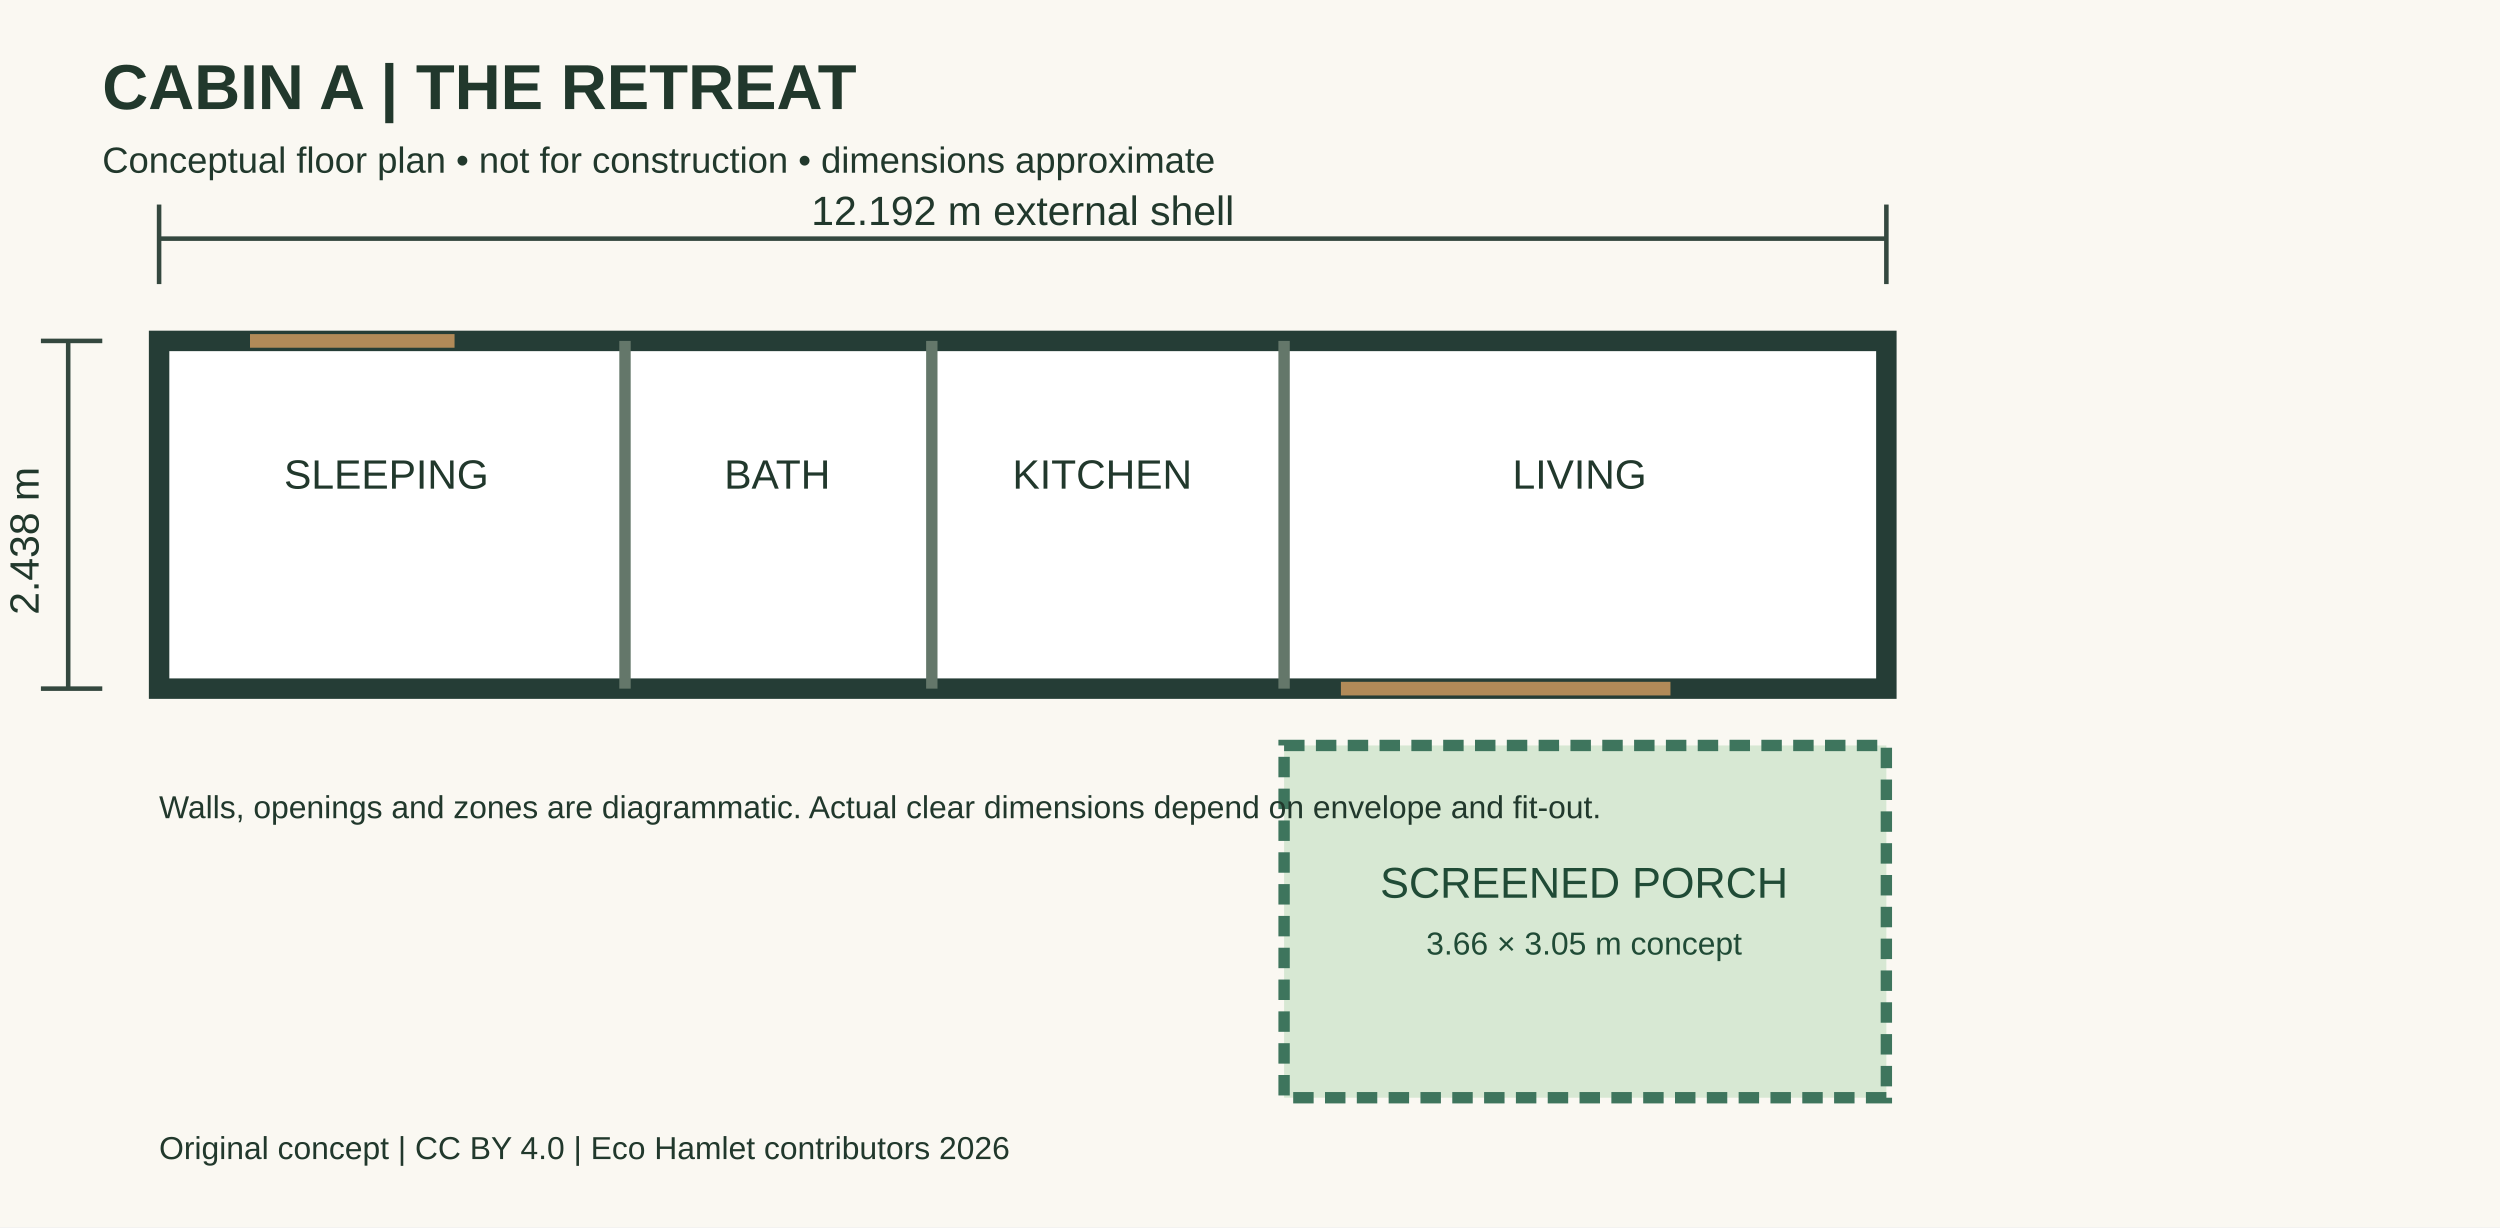
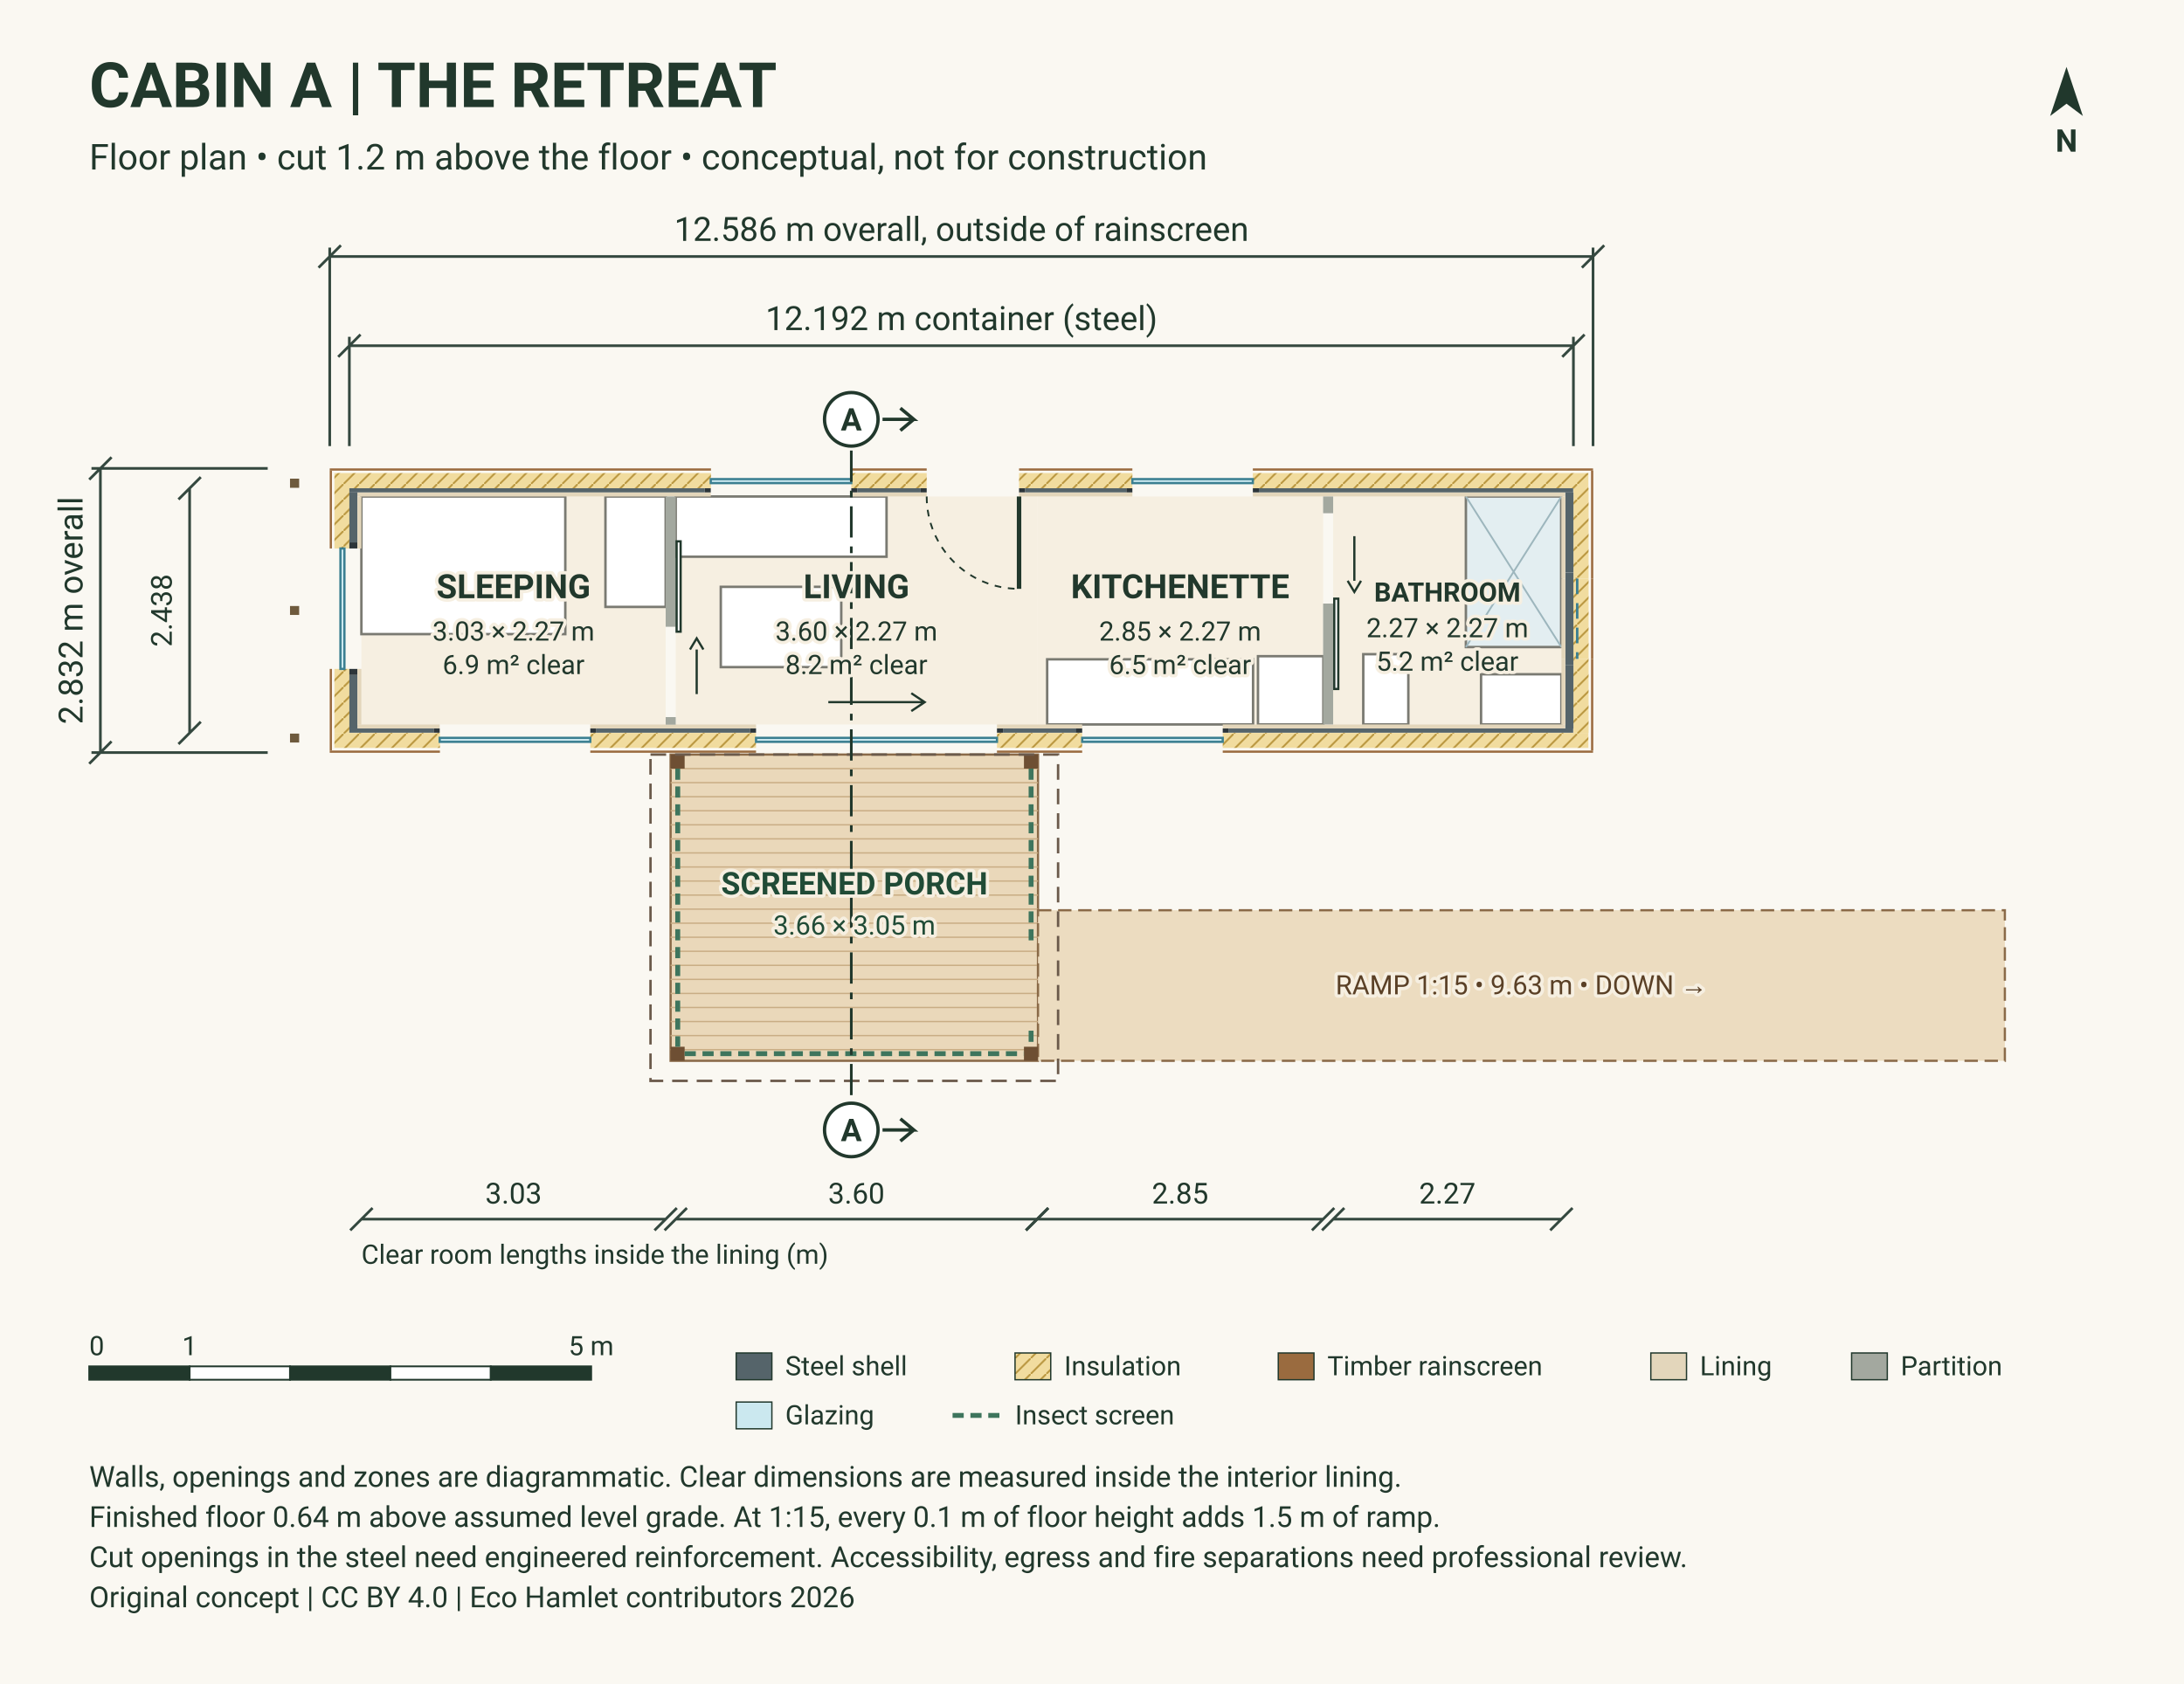
- <svg xmlns="http://www.w3.org/2000/svg" viewBox="0 0 1100 540" role="img" aria-labelledby="t d">
-   <rect width="1100" height="540" fill="#faf8f2" />
-   <g font-family="Arial,sans-serif" fill="#21382c">
-     <text x="45" y="48" font-size="28" font-weight="bold">CABIN A | THE RETREAT</text>
-     <text x="45" y="76" font-size="16">Conceptual floor plan • not for construction • dimensions approximate</text>
-   </g>
-   <g stroke="#253d36" stroke-width="9" fill="#fff">
-     <rect x="70" y="150" width="760" height="153" />
-   </g>
-   <g stroke="#64776a" stroke-width="5">
-     <path d="M275 150V303 M410 150V303 M565 150V303" />
-   </g>
-   <g font-family="Arial,sans-serif" text-anchor="middle" fill="#21382c" font-size="18">
-     <text x="170" y="215">SLEEPING</text>
-     <text x="342" y="215">BATH</text>
-     <text x="485" y="215">KITCHEN</text>
-     <text x="695" y="215">LIVING</text>
-   </g>
-   <g stroke="#b18a58" stroke-width="6">
-     <path d="M110 150h90 M590 303h145" />
-   </g>
-   <rect x="565" y="328" width="265" height="155" fill="#d7e8d3" stroke="#3e755d" stroke-width="5" stroke-dasharray="9 5" />
-   <text x="697" y="395" text-anchor="middle" font-family="Arial" font-size="19" fill="#204b36">SCREENED PORCH</text>
-   <text x="697" y="420" text-anchor="middle" font-family="Arial" font-size="14" fill="#204b36">3.66 × 3.05 m concept</text>
-   <g stroke="#34483f" stroke-width="2" fill="none">
-     <path d="M70 125V105H830V125 M70 105v-15 M830 105v-15 M45 150H30V303H45 M30 150H18 M30 303H18" />
-   </g>
-   <g font-family="Arial" fill="#21382c" font-size="18">
-     <text x="450" y="99" text-anchor="middle">12.192 m external shell</text>
-     <text x="17" y="238" transform="rotate(-90 17 238)" text-anchor="middle">2.438 m</text>
-     <text x="70" y="360" font-size="14">Walls, openings and zones are diagrammatic. Actual clear dimensions depend on envelope and fit-out.</text>
-     <text x="70" y="510" font-size="14">Original concept | CC BY 4.0 | Eco Hamlet contributors 2026</text>
+ <svg xmlns="http://www.w3.org/2000/svg" viewBox="0 0 979 755" width="979" height="755" role="img" aria-labelledby="cabin-a-plan-t cabin-a-plan-d" font-family="system-ui, -apple-system, Segoe UI, Roboto, Arial, sans-serif">
+   <defs>
+     <pattern id="ins" width="7" height="7" patternUnits="userSpaceOnUse">
+       <rect width="7" height="7" fill="#f1dc9f" />
+       <path d="M0 7L7 0" stroke="#b9963f" stroke-width="0.8" />
+     </pattern>
+     <pattern id="boards" width="6.8" height="10" patternUnits="userSpaceOnUse">
+       <rect width="6.8" height="10" fill="#c49a6a" />
+       <path d="M0.5 0V10" stroke="#8f6a43" stroke-width="1" />
+     </pattern>
+   </defs>
+   <rect width="979" height="755" fill="#faf8f2" />
+   <g fill="#21382c">
+     <text x="40" y="48" font-size="28" font-weight="700">CABIN A | THE RETREAT</text>
+     <text x="40" y="76" font-size="16">Floor plan • cut 1.2 m above the floor • conceptual, not for construction</text>
+   </g>
+   <g>
+     <rect x="162" y="222.6" width="136.4" height="102.2" fill="#f6efe1" stroke="none" />
+     <rect x="302.9" y="222.6" width="162" height="102.2" fill="#f6efe1" stroke="none" />
+     <rect x="464.9" y="222.6" width="128.2" height="102.2" fill="#f6efe1" stroke="none" />
+     <rect x="597.6" y="222.6" width="102.2" height="102.2" fill="#f6efe1" stroke="none" />
+     <rect x="300.6" y="338.3" width="164.7" height="137.3" fill="#ead8ba" stroke="#8a6a48" stroke-width="1" />
+     <path d="M300.6 344.6H465.3M300.6 350.9H465.3M300.6 357.2H465.3M300.6 363.5H465.3M300.6 369.8H465.3M300.6 376.1H465.3M300.6 382.4H465.3M300.6 388.7H465.3M300.6 395H465.3M300.6 401.3H465.3M300.6 407.6H465.3M300.6 413.9H465.3M300.6 420.2H465.3M300.6 426.5H465.3M300.6 432.8H465.3M300.6 439.1H465.3M300.6 445.4H465.3M300.6 451.7H465.3M300.6 458H465.3M300.6 464.3H465.3M300.6 470.6H465.3" stroke="#c9ad85" stroke-width="0.6" />
+     <rect x="465.3" y="408.1" width="433.4" height="67.5" fill="#ecdcc0" stroke="#8a6a48" stroke-width="1" stroke-dasharray="6 3" />
+     <rect x="162" y="222.6" width="91.4" height="61.7" fill="#ffffff" stroke="#7a7a72" stroke-width="1.1" />
+     <rect x="271.4" y="222.6" width="27" height="49.5" fill="#ffffff" stroke="#7a7a72" stroke-width="1.1" />
+     <rect x="302.9" y="222.6" width="94.5" height="27" fill="#ffffff" stroke="#7a7a72" stroke-width="1.1" />
+     <rect x="323.1" y="263.1" width="54" height="36" fill="#ffffff" stroke="#7a7a72" stroke-width="1.1" />
+     <rect x="469.4" y="295.6" width="92.3" height="29.2" fill="#ffffff" stroke="#7a7a72" stroke-width="1.1" />
+     <rect x="563.9" y="294.2" width="29.3" height="30.6" fill="#ffffff" stroke="#7a7a72" stroke-width="1.1" />
+     <rect x="657.1" y="222.6" width="42.7" height="67.5" fill="#e3eef1" stroke="#7a7a72" stroke-width="1.1" />
+     <path d="M657.1 222.6L699.9 290.1M699.9 222.6L657.1 290.1" stroke="#9db6bd" stroke-width="0.8" />
+     <rect x="611.1" y="293.3" width="20.2" height="31.5" fill="#ffffff" stroke="#7a7a72" stroke-width="1.1" />
+     <rect x="663.9" y="302.3" width="36" height="22.5" fill="#ffffff" stroke="#7a7a72" stroke-width="1.1" />
+   </g>
+   <g class="cut">
+     <rect x="149.9" y="212.1" width="168.8" height="6.8" fill="url(#ins)" />
+     <rect x="381.6" y="212.1" width="33.8" height="6.8" fill="url(#ins)" />
+     <rect x="456.8" y="212.1" width="50.8" height="6.8" fill="url(#ins)" />
+     <rect x="561.6" y="212.1" width="150.4" height="6.8" fill="url(#ins)" />
+     <rect x="149.9" y="328.6" width="47.3" height="6.7" fill="url(#ins)" />
+     <rect x="264.6" y="328.6" width="74.3" height="6.7" fill="url(#ins)" />
+     <rect x="446.9" y="328.6" width="38.2" height="6.7" fill="url(#ins)" />
+     <rect x="548.1" y="328.6" width="163.9" height="6.7" fill="url(#ins)" />
+     <rect x="149.9" y="218.9" width="6.8" height="27" fill="url(#ins)" />
+     <rect x="149.9" y="299.9" width="6.8" height="28.7" fill="url(#ins)" />
+     <rect x="705.3" y="218.9" width="6.8" height="40.5" fill="url(#ins)" />
+     <rect x="705.3" y="259.4" width="6.8" height="36" fill="url(#ins)" />
+     <rect x="705.3" y="295.4" width="6.8" height="33.2" fill="url(#ins)" />
+     <rect x="147.8" y="210" width="170.9" height="1" fill="#9a6b3f" />
+     <rect x="381.6" y="210" width="33.8" height="1" fill="#9a6b3f" />
+     <rect x="456.8" y="210" width="50.8" height="1" fill="#9a6b3f" />
+     <rect x="561.6" y="210" width="152.5" height="1" fill="#9a6b3f" />
+     <rect x="147.8" y="336.5" width="49.4" height="1" fill="#9a6b3f" />
+     <rect x="264.6" y="336.5" width="74.3" height="1" fill="#9a6b3f" />
+     <rect x="446.9" y="336.5" width="38.2" height="1" fill="#9a6b3f" />
+     <rect x="548.1" y="336.5" width="166" height="1" fill="#9a6b3f" />
+     <rect x="147.8" y="211" width="1" height="34.9" fill="#9a6b3f" />
+     <rect x="147.8" y="299.9" width="1" height="36.6" fill="#9a6b3f" />
+     <rect x="713.2" y="211" width="1" height="48.4" fill="#9a6b3f" />
+     <rect x="713.2" y="259.4" width="1" height="36" fill="#9a6b3f" />
+     <rect x="713.2" y="295.4" width="1" height="41.1" fill="#9a6b3f" />
+     <rect x="156.6" y="218.9" width="159.3" height="1.9" fill="#55646a" />
+     <rect x="384.3" y="218.9" width="28.4" height="1.9" fill="#55646a" />
+     <rect x="459.5" y="218.9" width="45.4" height="1.9" fill="#55646a" />
+     <rect x="564.3" y="218.9" width="140.9" height="1.9" fill="#55646a" />
+     <rect x="315.9" y="218.9" width="2.7" height="1.9" fill="#2c3539" />
+     <rect x="381.6" y="218.9" width="2.7" height="1.9" fill="#2c3539" />
+     <rect x="412.7" y="218.9" width="2.7" height="1.9" fill="#2c3539" />
+     <rect x="456.8" y="218.9" width="2.7" height="1.9" fill="#2c3539" />
+     <rect x="504.9" y="218.9" width="2.7" height="1.9" fill="#2c3539" />
+     <rect x="561.6" y="218.9" width="2.7" height="1.9" fill="#2c3539" />
+     <rect x="160.2" y="220.8" width="158.4" height="1.8" fill="#e3d6bb" />
+     <rect x="381.6" y="220.8" width="33.8" height="1.8" fill="#e3d6bb" />
+     <rect x="456.8" y="220.8" width="50.8" height="1.8" fill="#e3d6bb" />
+     <rect x="561.6" y="220.8" width="140" height="1.8" fill="#e3d6bb" />
+     <rect x="156.6" y="326.6" width="37.8" height="1.9" fill="#55646a" />
+     <rect x="267.3" y="326.6" width="68.9" height="1.9" fill="#55646a" />
+     <rect x="449.6" y="326.6" width="32.9" height="1.9" fill="#55646a" />
+     <rect x="550.8" y="326.6" width="154.4" height="1.9" fill="#55646a" />
+     <rect x="194.4" y="326.6" width="2.7" height="1.9" fill="#2c3539" />
+     <rect x="264.6" y="326.6" width="2.7" height="1.9" fill="#2c3539" />
+     <rect x="336.2" y="326.6" width="2.7" height="1.9" fill="#2c3539" />
+     <rect x="446.9" y="326.6" width="2.7" height="1.9" fill="#2c3539" />
+     <rect x="482.4" y="326.6" width="2.7" height="1.9" fill="#2c3539" />
+     <rect x="548.1" y="326.6" width="2.7" height="1.9" fill="#2c3539" />
+     <rect x="160.2" y="324.8" width="36.9" height="1.8" fill="#e3d6bb" />
+     <rect x="264.6" y="324.8" width="74.3" height="1.8" fill="#e3d6bb" />
+     <rect x="446.9" y="324.8" width="38.2" height="1.8" fill="#e3d6bb" />
+     <rect x="548.1" y="324.8" width="153.5" height="1.8" fill="#e3d6bb" />
+     <rect x="156.6" y="220.8" width="3.6" height="22.4" fill="#55646a" />
+     <rect x="156.6" y="302.6" width="3.6" height="24.1" fill="#55646a" />
+     <rect x="156.6" y="243.2" width="3.6" height="2.7" fill="#2c3539" />
+     <rect x="156.6" y="299.9" width="3.6" height="2.7" fill="#2c3539" />
+     <rect x="160.2" y="222.6" width="1.8" height="23.3" fill="#e3d6bb" />
+     <rect x="160.2" y="299.9" width="1.8" height="25" fill="#e3d6bb" />
+     <rect x="701.7" y="220.8" width="3.6" height="35.9" fill="#55646a" />
+     <rect x="701.7" y="256.7" width="3.6" height="41.4" fill="#55646a" />
+     <rect x="701.7" y="298.1" width="3.6" height="28.6" fill="#55646a" />
+     <rect x="699.9" y="222.6" width="1.8" height="36.8" fill="#e3d6bb" />
+     <rect x="699.9" y="259.4" width="1.8" height="36" fill="#e3d6bb" />
+     <rect x="699.9" y="295.4" width="1.8" height="29.5" fill="#e3d6bb" />
+     <rect x="152.6" y="245.9" width="1.8" height="54" fill="#cbe8ef" stroke="#3b7f91" stroke-width="1" />
+     <rect x="197.1" y="330.8" width="67.5" height="1.8" fill="#cbe8ef" stroke="#3b7f91" stroke-width="1" />
+     <rect x="318.6" y="214.8" width="63" height="1.8" fill="#cbe8ef" stroke="#3b7f91" stroke-width="1" />
+     <rect x="338.9" y="330.8" width="108" height="1.8" fill="#cbe8ef" stroke="#3b7f91" stroke-width="1" />
+     <rect x="485.1" y="330.8" width="63" height="1.8" fill="#cbe8ef" stroke="#3b7f91" stroke-width="1" />
+     <rect x="507.6" y="214.8" width="54" height="1.8" fill="#cbe8ef" stroke="#3b7f91" stroke-width="1" />
+     <rect x="298.4" y="222.6" width="4.5" height="58.4" fill="#a3a89f" />
+     <rect x="298.4" y="321.5" width="4.5" height="3.4" fill="#a3a89f" />
+     <rect x="593.1" y="222.6" width="4.5" height="7.5" fill="#a3a89f" />
+     <rect x="593.1" y="270.6" width="4.5" height="54.2" fill="#a3a89f" />
+     <rect x="300.6" y="338.3" width="6.3" height="6.3" fill="#6e4f33" />
+     <rect x="459" y="338.3" width="6.3" height="6.3" fill="#6e4f33" />
+     <rect x="300.6" y="469.3" width="6.3" height="6.3" fill="#6e4f33" />
+     <rect x="459" y="469.3" width="6.3" height="6.3" fill="#6e4f33" />
+     <path d="M306.9 472.4H459" stroke="#3e755d" stroke-width="2.2" stroke-dasharray="5 3" />
+     <path d="M303.8 344.6V469.3" stroke="#3e755d" stroke-width="2.2" stroke-dasharray="5 3" />
+     <path d="M462.2 344.6V421.6" stroke="#3e755d" stroke-width="2.2" stroke-dasharray="5 3" />
+     <path d="M462.2 462.1V469.3" stroke="#3e755d" stroke-width="2.2" stroke-dasharray="5 3" />
+     <rect x="130" y="214.6" width="4.1" height="4.1" fill="#6e5a3d" />
+     <rect x="130" y="271.7" width="4.1" height="4" fill="#6e5a3d" />
+     <rect x="130" y="328.9" width="4.1" height="4" fill="#6e5a3d" />
+   </g>
+   <g fill="none" stroke="#6b5a4b" stroke-width="1.1" stroke-dasharray="7 4">
+     <rect x="291.6" y="338.3" width="182.7" height="146.3" />
+     <path d="M707 259.4V295.4" stroke="#3b7f91" />
+   </g>
+   <g fill="none" stroke="#21382c" stroke-width="1.3">
+     <path d="M456.8 222.6V264" stroke-width="2" />
+     <path d="M415.4 222.6A41.4 41.4 0 0 0 456.8 264" stroke-width="0.8" stroke-dasharray="3 3" />
+     <path d="M371.3 314.8H414.5m-6 -4l6 4l-6 4" stroke-width="1" />
+     <rect x="303.3" y="242.7" width="1.8" height="40.5" fill="#fff" stroke="#21382c" stroke-width="1" />
+     <path d="M312.3 291.2V311.2m-3 -20l3 -5l3 5" stroke-width="1" />
+     <rect x="598.1" y="268.4" width="1.8" height="40.5" fill="#fff" stroke="#21382c" stroke-width="1" />
+     <path d="M607.1 240.4V260.4m-3 0l3 5l3 -5" stroke-width="1" />
+   </g>
+   <g class="section-mark" data-x-m="5" stroke="#21382c" fill="#21382c">
+     <path d="M381.6 202V492.6" stroke-width="1.2" stroke-dasharray="14 4 3 4" fill="none" />
+     <circle cx="381.6" cy="188" r="12" fill="#fff" stroke-width="1.5" />
+     <text x="381.6" y="193" font-size="14" font-weight="700" text-anchor="middle" stroke="none">A</text>
+     <path d="M395.6 188h14l-6 -5m6 5l-6 5" fill="none" stroke-width="1.5" />
+     <circle cx="381.6" cy="506.6" r="12" fill="#fff" stroke-width="1.5" />
+     <text x="381.6" y="511.6" font-size="14" font-weight="700" text-anchor="middle" stroke="none">A</text>
+     <path d="M395.6 506.6h14l-6 -5m6 5l-6 5" fill="none" stroke-width="1.5" />
+   </g>
+   <g fill="#21382c" text-anchor="middle" stroke="#f6efe1" stroke-width="3" paint-order="stroke" stroke-linejoin="round">
+     <text x="230.2" y="268.2" font-size="15" font-weight="700">SLEEPING</text>
+     <text x="230.2" y="287.2" font-size="12">3.03 × 2.27 m</text>
+     <text x="230.2" y="302.2" font-size="12">6.9 m² clear</text>
+     <text x="383.9" y="268.2" font-size="15" font-weight="700">LIVING</text>
+     <text x="383.9" y="287.2" font-size="12">3.60 × 2.27 m</text>
+     <text x="383.9" y="302.2" font-size="12">8.2 m² clear</text>
+     <text x="529" y="268.2" font-size="15" font-weight="700">KITCHENETTE</text>
+     <text x="529" y="287.2" font-size="12">2.85 × 2.27 m</text>
+     <text x="529" y="302.2" font-size="12">6.5 m² clear</text>
+     <text x="648.8" y="269.7" font-size="12" font-weight="700">BATHROOM</text>
+     <text x="648.8" y="285.7" font-size="12">2.27 × 2.27 m</text>
+     <text x="648.8" y="300.7" font-size="12">5.2 m² clear</text>
+     <text x="383" y="401" font-size="14" font-weight="700" fill="#204b36">SCREENED PORCH</text>
+     <text x="383" y="419" font-size="12" fill="#204b36">3.66 × 3.05 m</text>
+     <text x="682" y="445.8" font-size="12" fill="#5a4026">RAMP 1:15 • 9.63 m • DOWN →</text>
+   </g>
+   <g fill="#21382c">
+     <g class="dim" data-length-m="12.586" data-role="overall-length">
+       <path d="M147.8 115L714.1 115M142.8 120L152.8 110M709.1 120L719.1 110M147.8 111V200M714.1 111V200" stroke="#34483f" stroke-width="1.2" fill="none" />
+       <text x="431" y="108" text-anchor="middle" font-size="15">12.586 m overall, outside of rainscreen</text>
+     </g>
+     <g class="dim" data-length-m="12.192" data-role="module-length">
+       <path d="M156.6 155L705.3 155M151.6 160L161.6 150M700.3 160L710.3 150M156.6 151V200M705.3 151V200" stroke="#34483f" stroke-width="1.2" fill="none" />
+       <text x="431" y="148" text-anchor="middle" font-size="15">12.192 m container (steel)</text>
+     </g>
+     <g class="dim" data-length-m="2.832" data-role="overall-width">
+       <path d="M45 210L45 337.4M40 215L50 205M40 342.4L50 332.4M41 210H120M41 337.4H120" stroke="#34483f" stroke-width="1.2" fill="none" />
+       <text x="37" y="273.7" text-anchor="middle" font-size="15" transform="rotate(-90 37 273.7)">2.832 m overall</text>
+     </g>
+     <g class="dim" data-length-m="2.438" data-role="bay-width-main">
+       <path d="M85 218.9L85 328.6M80 223.9L90 213.9M80 333.6L90 323.6" stroke="#34483f" stroke-width="1.2" fill="none" />
+       <text x="77" y="273.7" text-anchor="middle" font-size="13" transform="rotate(-90 77 273.7)">2.438</text>
+     </g>
+     <g class="dim" data-length-m="3.030" data-role="room-sleeping">
+       <path d="M162 546.6L298.4 546.6M157 551.6L167 541.6M293.4 551.6L303.4 541.6" stroke="#34483f" stroke-width="1.2" fill="none" />
+       <text x="230.2" y="539.6" text-anchor="middle" font-size="13">3.03</text>
+     </g>
+     <g class="dim" data-length-m="3.600" data-role="room-living">
+       <path d="M302.9 546.6L464.9 546.6M297.9 551.6L307.9 541.6M459.9 551.6L469.9 541.6" stroke="#34483f" stroke-width="1.2" fill="none" />
+       <text x="383.9" y="539.6" text-anchor="middle" font-size="13">3.60</text>
+     </g>
+     <g class="dim" data-length-m="2.850" data-role="room-kitchen">
+       <path d="M464.9 546.6L593.1 546.6M459.9 551.6L469.9 541.6M588.1 551.6L598.1 541.6" stroke="#34483f" stroke-width="1.2" fill="none" />
+       <text x="529" y="539.6" text-anchor="middle" font-size="13">2.85</text>
+     </g>
+     <g class="dim" data-length-m="2.272" data-role="room-bath">
+       <path d="M597.6 546.6L699.9 546.6M592.6 551.6L602.6 541.6M694.9 551.6L704.9 541.6" stroke="#34483f" stroke-width="1.2" fill="none" />
+       <text x="648.8" y="539.6" text-anchor="middle" font-size="13">2.27</text>
+     </g>
+     <text x="162" y="566.6" font-size="12">Clear room lengths inside the lining (m)</text>
+   </g>
+   <g aria-hidden="true">
+     <path d="M919 52l7.333 -22l7.333 22l-7.333 -5.5z" fill="#21382c" />
+     <text x="926.333" y="68" text-anchor="middle" font-size="14" font-weight="700" fill="#21382c">N</text>
+   </g>
+   <g class="scale-bar" data-px-per-m="45" font-size="12" fill="#21382c">
+     <rect x="40" y="612.59" width="45" height="6" fill="#21382c" stroke="#21382c" stroke-width="0.8" />
+     <rect x="85" y="612.59" width="45" height="6" fill="#fff" stroke="#21382c" stroke-width="0.8" />
+     <rect x="130" y="612.59" width="45" height="6" fill="#21382c" stroke="#21382c" stroke-width="0.8" />
+     <rect x="175" y="612.59" width="45" height="6" fill="#fff" stroke="#21382c" stroke-width="0.8" />
+     <rect x="220" y="612.59" width="45" height="6" fill="#21382c" stroke="#21382c" stroke-width="0.8" />
+     <text x="40" y="607.59">0</text>
+     <text x="85" y="607.59" text-anchor="middle">1</text>
+     <text x="265" y="607.59" text-anchor="middle">5 m</text>
+   </g>
+   <g font-size="12" fill="#21382c">
+     <rect x="330" y="606.59" width="16" height="12" fill="#55646a" stroke="#21382c" stroke-width="0.6" />
+     <text x="352" y="616.59">Steel shell</text>
+     <rect x="455" y="606.59" width="16" height="12" fill="url(#ins)" stroke="#21382c" stroke-width="0.6" />
+     <text x="477" y="616.59">Insulation</text>
+     <rect x="573" y="606.59" width="16" height="12" fill="#9a6b3f" stroke="#21382c" stroke-width="0.6" />
+     <text x="595" y="616.59">Timber rainscreen</text>
+     <rect x="740" y="606.59" width="16" height="12" fill="#e3d6bb" stroke="#21382c" stroke-width="0.6" />
+     <text x="762" y="616.59">Lining</text>
+     <rect x="830" y="606.59" width="16" height="12" fill="#a3a89f" stroke="#21382c" stroke-width="0.6" />
+     <text x="852" y="616.59">Partition</text>
+     <rect x="330" y="628.59" width="16" height="12" fill="#cbe8ef" stroke="#21382c" stroke-width="0.6" />
+     <text x="352" y="638.59">Glazing</text>
+     <path d="M427 634.59h22" stroke="#3e755d" stroke-width="2.2" stroke-dasharray="5 3" />
+     <text x="455" y="638.59">Insect screen</text>
+     <text x="40" y="666.6" font-size="13">Walls, openings and zones are diagrammatic. Clear dimensions are measured inside the interior lining.</text>
+     <text x="40" y="684.6" font-size="13">Finished floor 0.64 m above assumed level grade. At 1:15, every 0.1 m of floor height adds 1.5 m of ramp.</text>
+     <text x="40" y="702.6" font-size="13">Cut openings in the steel need engineered reinforcement. Accessibility, egress and fire separations need professional review.</text>
+     <text x="40" y="720.6" font-size="13">Original concept | CC BY 4.0 | Eco Hamlet contributors 2026</text>
  </g>
</svg>
